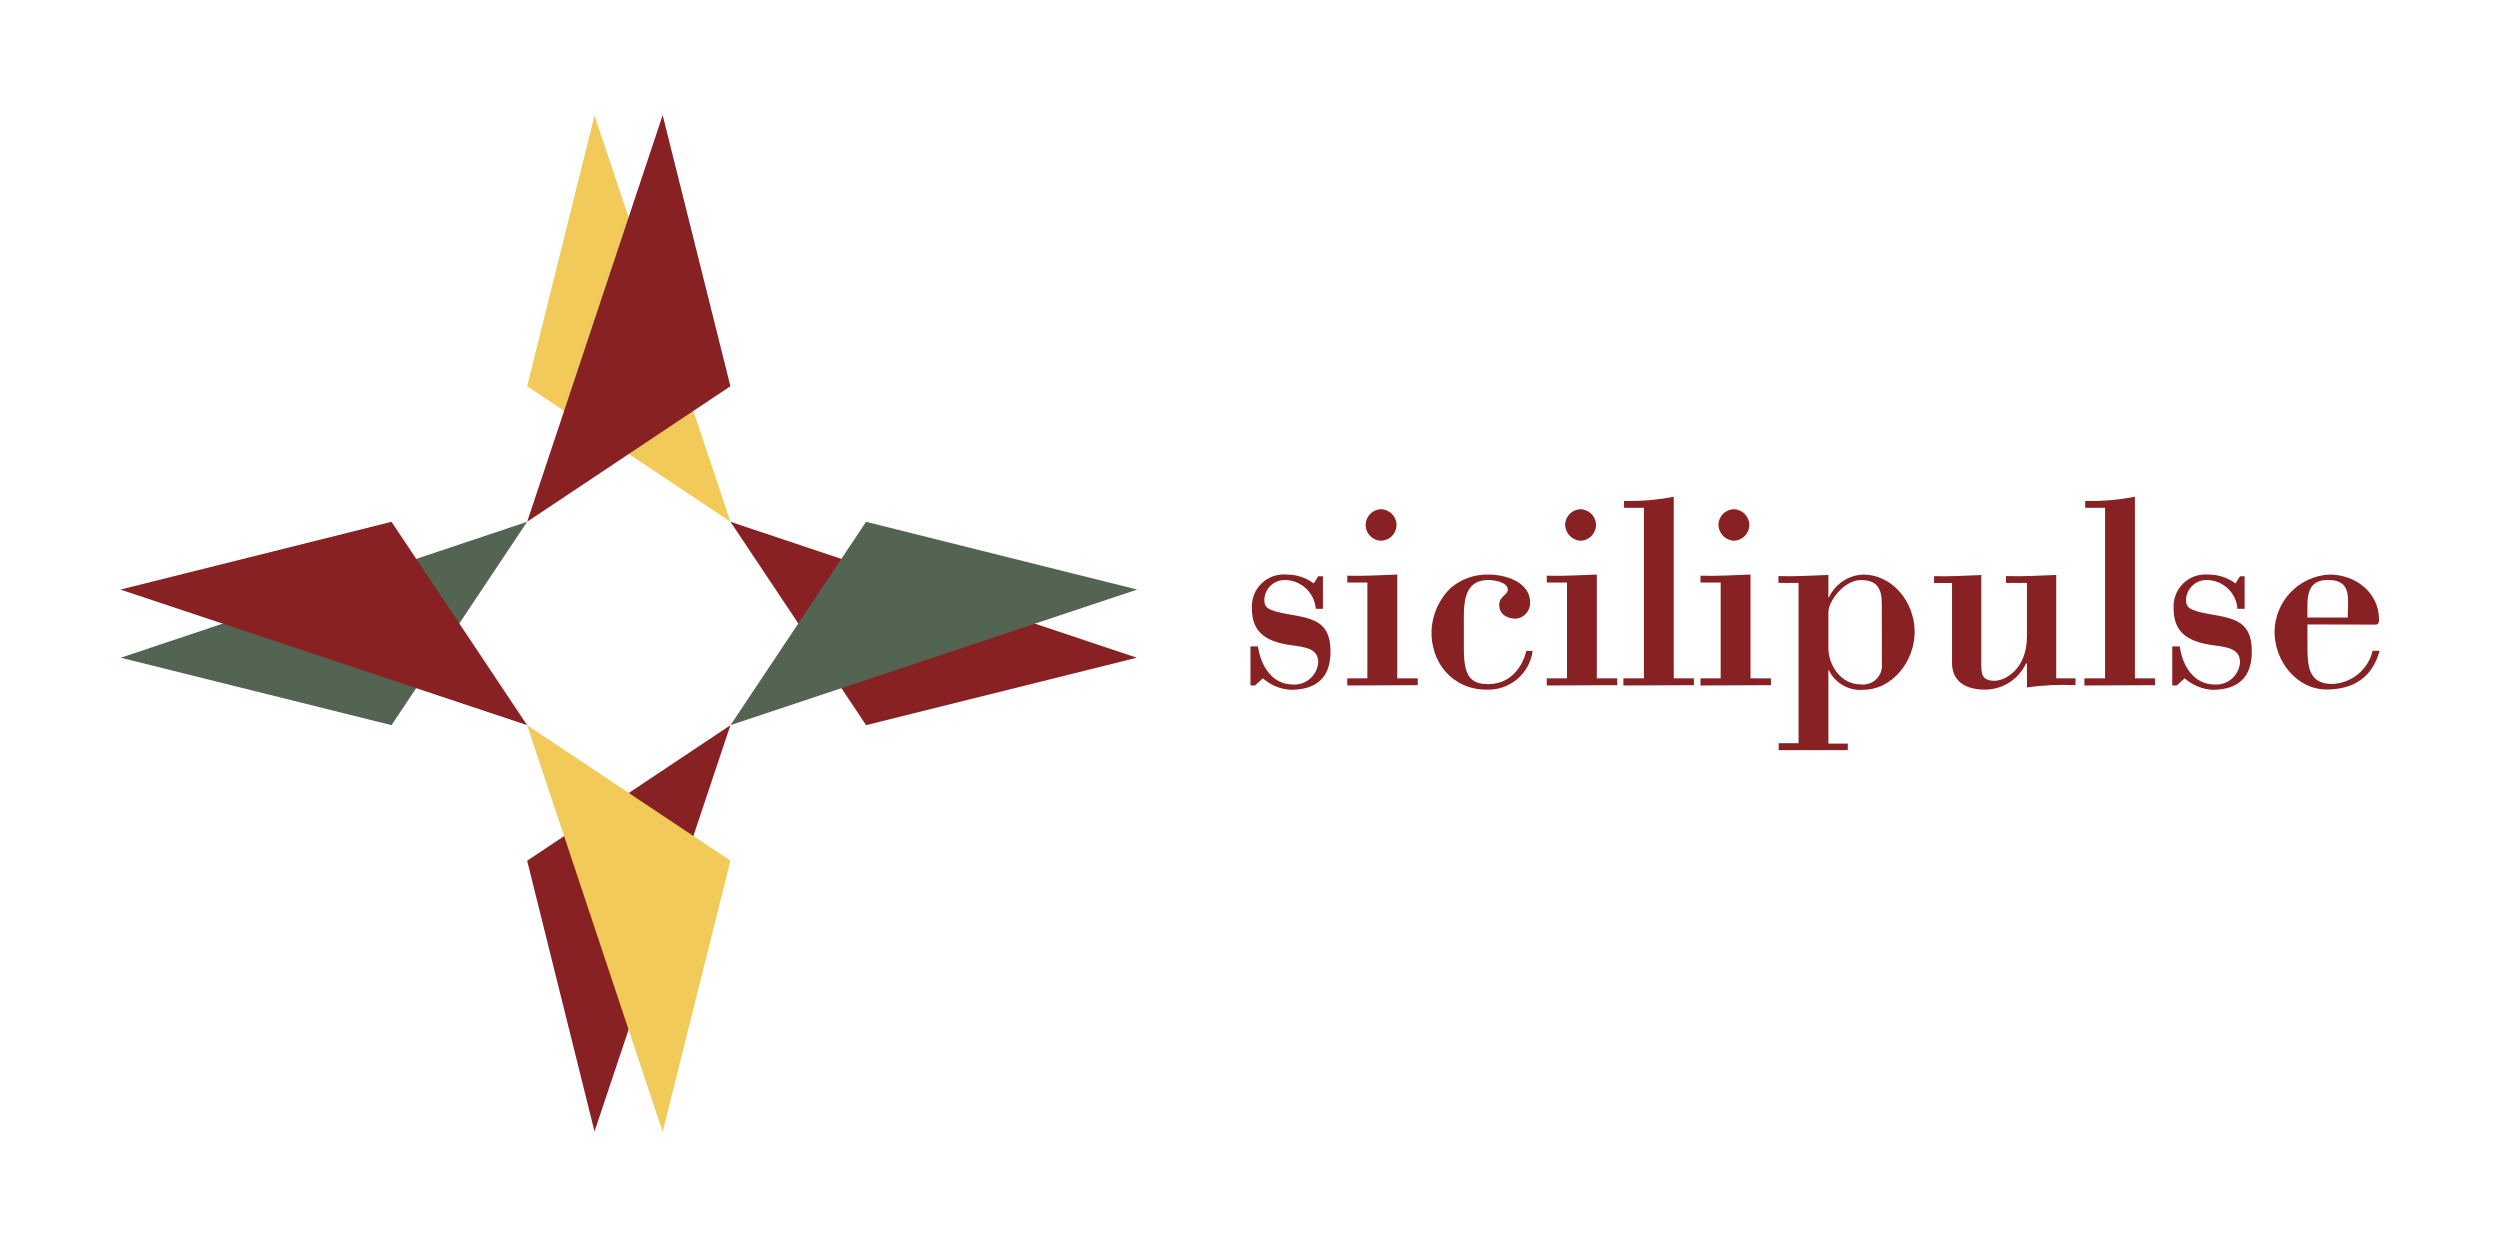
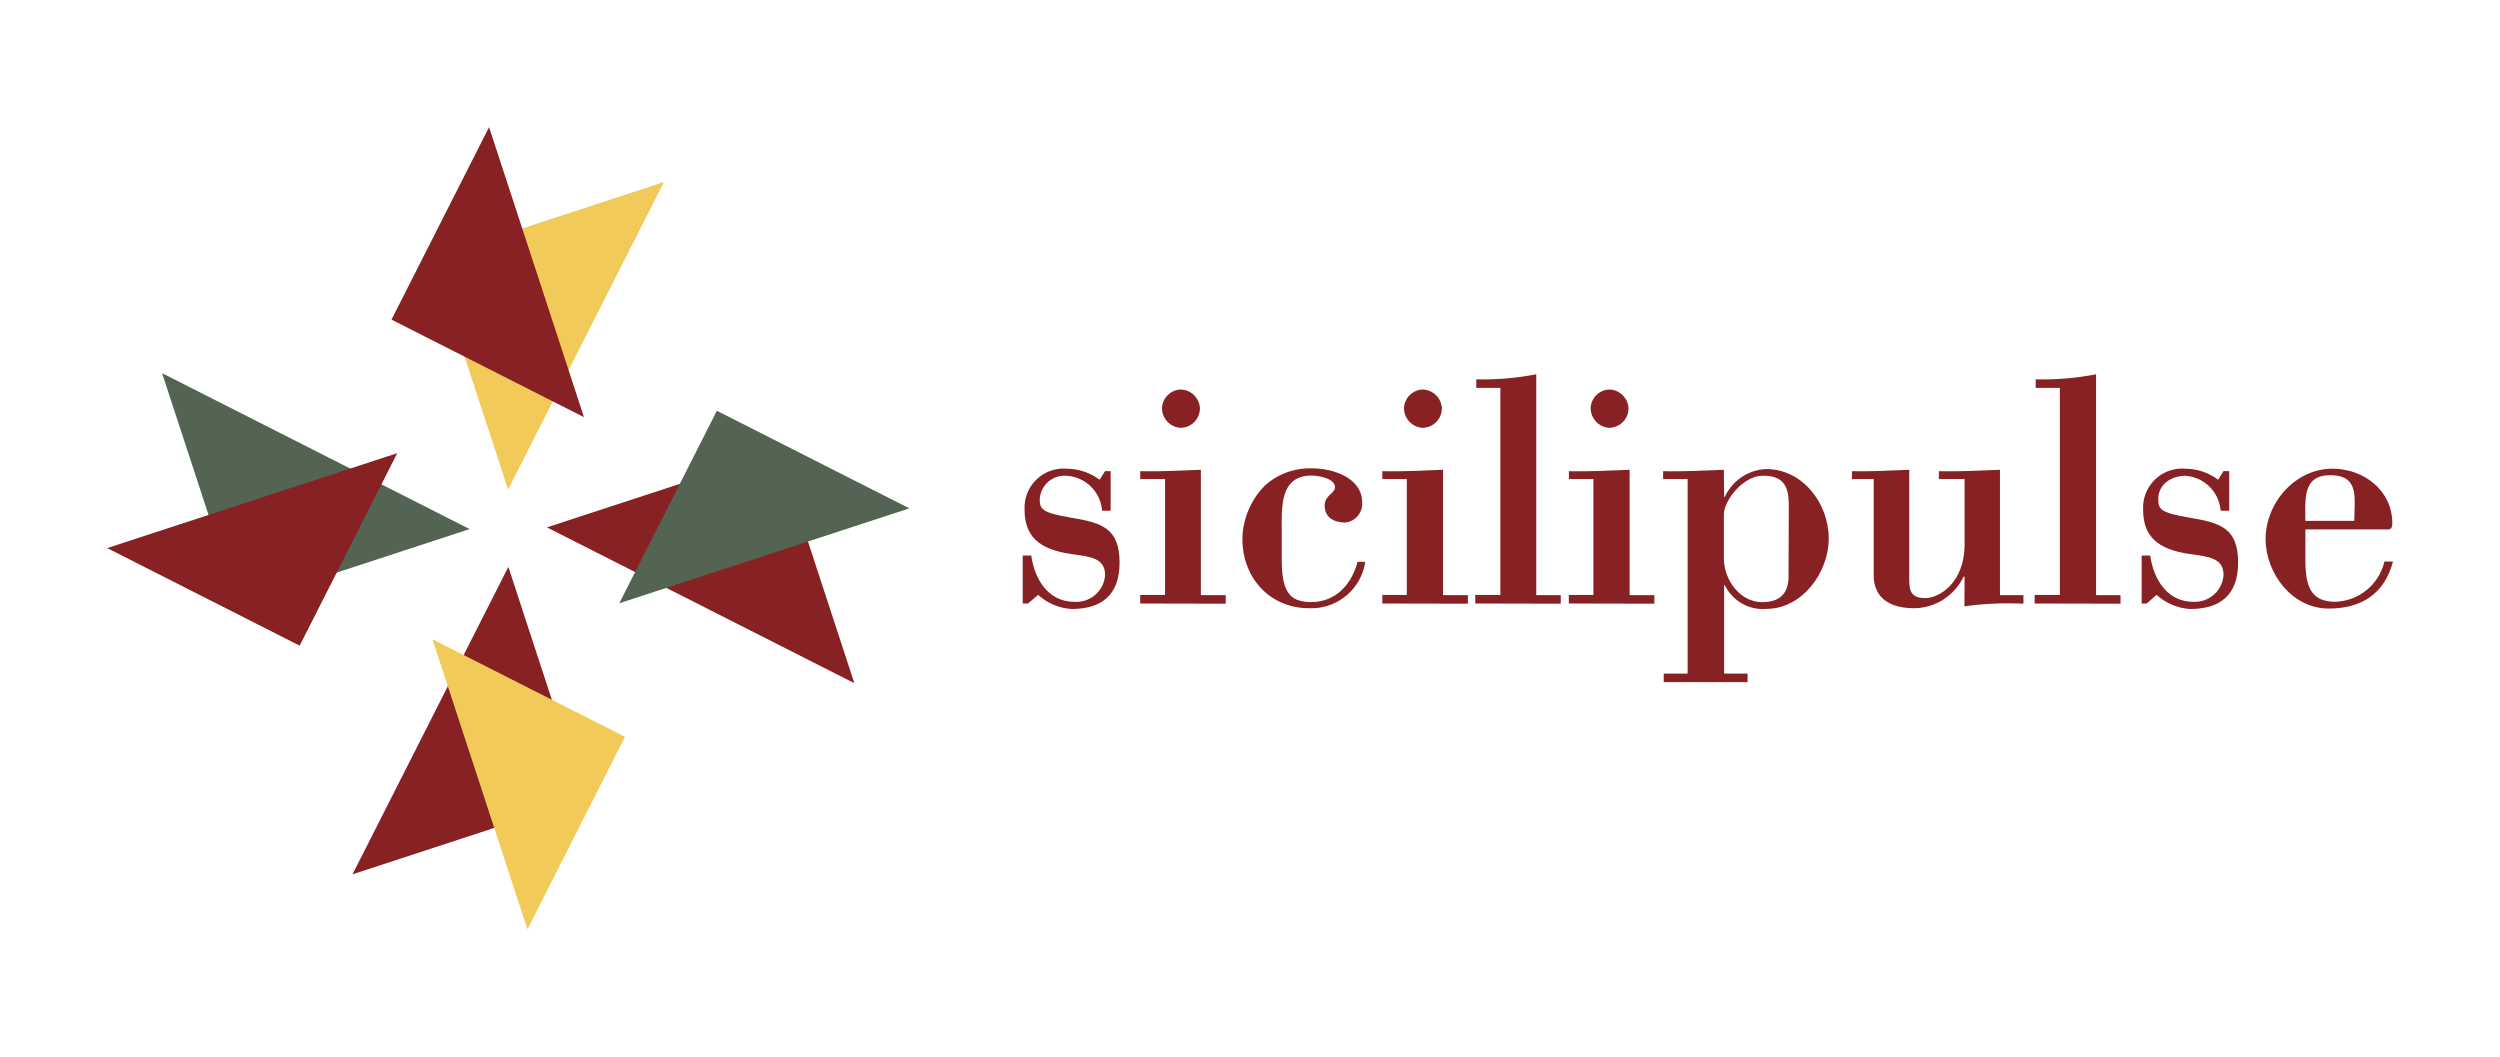
- <svg xmlns="http://www.w3.org/2000/svg" viewBox="0 0 313.28 156.26">
+ <svg xmlns="http://www.w3.org/2000/svg" viewBox="0 0 291.83 123.32">
  <defs>
-     <style>.cls-1{fill:#f2ca59;}.cls-2{fill:#882123;}.cls-3{fill:#536453;}</style>
+     <style>.cls-1{fill:#882123;}.cls-2{fill:#f2ca59;}.cls-3{fill:#536453;}</style>
  </defs>
  <g id="Livello_3" data-name="Livello 3">
-     <polygon class="cls-1" points="74.5 14.47 66.06 48.4 91.53 65.38 74.5 14.47" />
-     <polygon class="cls-2" points="83.04 14.43 91.53 48.4 66.06 65.38 83.04 14.43" />
-     <polygon class="cls-2" points="74.5 141.79 66.06 107.86 91.53 90.88 74.5 141.79" />
-     <polygon class="cls-1" points="83.04 141.83 91.53 107.86 66.06 90.88 83.04 141.83" />
-     <polygon class="cls-3" points="15.13 82.42 49.06 90.87 66.05 65.39 15.13 82.42" />
-     <polygon class="cls-2" points="15.09 73.88 49.06 65.39 66.05 90.87 15.09 73.88" />
-     <polygon class="cls-2" points="142.45 82.42 108.53 90.87 91.54 65.39 142.45 82.42" />
-     <polygon class="cls-3" points="142.5 73.88 108.53 65.39 91.54 90.87 142.5 73.88" />
-     <path class="cls-2" d="M157.26,85.9h-.56V81h.94c.35,2.46,1.77,4.78,4.4,4.78A3,3,0,0,0,165.19,83c0-1.73-1.59-1.91-3.4-2.15-3.56-.48-4.91-1.94-4.91-4.6A4,4,0,0,1,161.24,72a5.64,5.64,0,0,1,3.39,1.11l.56-.9h.59v4.08h-.9a3.91,3.91,0,0,0-3.64-3.6,2.56,2.56,0,0,0-2.8,2.39c0,1,.17,1.42,3.29,1.94s5,1.08,5,4.64c0,3.33-1.84,4.78-5,4.78A5.69,5.69,0,0,1,158.26,85Z" />
-     <path class="cls-2" d="M168.83,85.9V85h2.52v-12h-2.52v-.86c2,.07,4.15-.07,6.26-.14V85h2.57v.86ZM173,67.76a2,2,0,0,1-1.87-2.08A2,2,0,0,1,173,63.81a2,2,0,0,1,2,1.87A2,2,0,0,1,173,67.76Z" />
-     <path class="cls-2" d="M183.44,81.33c0,3.29.76,4.4,3.05,4.4,2.49,0,4.16-1.73,4.78-4.16h.79a5.6,5.6,0,0,1-5.78,4.85c-4.22,0-7.06-3.36-6.89-7.51a8,8,0,0,1,2.32-5.16A7,7,0,0,1,186.59,72c2.08,0,5.16.94,5.16,3.53a2,2,0,0,1-1.73,2c-1.07,0-2.15-.45-2.15-1.76,0-1,1.08-1.25,1.08-1.87,0-1-1.87-1.22-2.43-1.22-3.36,0-3.08,3.43-3.08,5.89Z" />
-     <path class="cls-2" d="M193.83,85.9V85h2.53v-12h-2.53v-.86c2,.07,4.16-.07,6.27-.14V85h2.56v.86ZM198,67.76a2.06,2.06,0,0,1-1.87-2.08A2,2,0,0,1,198,63.81,2,2,0,0,1,200,65.68,2,2,0,0,1,198,67.76Z" />
-     <path class="cls-2" d="M203.43,85.9V85H206V63.63h-2.49v-.86a28.76,28.76,0,0,0,6.23-.52V85h2.53v.86Z" />
-     <path class="cls-2" d="M213.09,85.9V85h2.53v-12h-2.53v-.86c2,.07,4.16-.07,6.27-.14V85h2.56v.86Zm4.12-18.14a2.06,2.06,0,0,1-1.87-2.08,2,2,0,0,1,1.87-1.87,2,2,0,0,1,2,1.87A2,2,0,0,1,217.21,67.76Z" />
-     <path class="cls-2" d="M229.12,74.86h.07A4.94,4.94,0,0,1,233.45,72c3.78,0,6.48,3.53,6.48,7.17s-2.74,7.27-6.48,7.27A4.35,4.35,0,0,1,229.19,84h-.07v9.18h2.43V94h-8.66v-.87h2.49V73.05h-2.52v-.86c2,.07,4.15-.07,6.26-.14Zm6.69.83c0-1.87-.52-3-2.63-3s-4.06,2.67-4.06,4v4.5c0,2.25,1.63,4.57,4,4.57a2.38,2.38,0,0,0,2.7-2.63Z" />
-     <path class="cls-2" d="M254,83.13h-.11a5.7,5.7,0,0,1-5.09,3.29c-3.32,0-4.19-1.73-4.19-3.36v-10h-2.25v-.86c1.73.07,3.85-.07,5.92-.14V82.82c0,1.42-.1,2.49,1.67,2.49,1.28,0,4.05-1.42,4.05-5.57V73.05h-2.63v-.86c2.11.07,4.22-.07,6.3-.14V85h2.42v.86a32.59,32.59,0,0,0-6.09.28Z" />
-     <path class="cls-2" d="M261.2,85.9V85h2.59V63.63H261.3v-.86a28.76,28.76,0,0,0,6.23-.52V85h2.53v.86Z" />
-     <path class="cls-2" d="M272.76,85.9h-.55V81h.94c.34,2.46,1.76,4.78,4.39,4.78A3,3,0,0,0,280.7,83c0-1.73-1.6-1.91-3.4-2.15-3.57-.48-4.92-1.94-4.92-4.6A4,4,0,0,1,276.75,72a5.66,5.66,0,0,1,3.39,1.11l.56-.9h.58v4.08h-.9a3.89,3.89,0,0,0-3.63-3.6,2.57,2.57,0,0,0-2.81,2.39c0,1,.18,1.42,3.29,1.94s4.95,1.08,4.95,4.64c0,3.33-1.83,4.78-4.95,4.78A5.69,5.69,0,0,1,273.77,85Z" />
-     <path class="cls-2" d="M289.15,78.25V81c0,2.42.13,4.71,3.08,4.71a5.41,5.41,0,0,0,5.09-4.16h.87c-.91,3.36-3.29,4.85-6.65,4.85-3.78,0-6.51-3.63-6.51-7.17A7.24,7.24,0,0,1,291.92,72c3.22,0,6.2,2.22,6.2,5.65,0,.72-.32.62-.87.62Zm5.05-.87c0-2.32.59-4.71-2.49-4.71-2.88,0-2.56,2.53-2.56,4.71Z" />
+     <path class="cls-1" d="M120,70.45h-.62v-5.6h1c.39,2.78,2,5.4,5,5.4A3.36,3.36,0,0,0,129,67.12c0-2-1.8-2.15-3.84-2.43-4-.54-5.56-2.19-5.56-5.2a4.56,4.56,0,0,1,4.93-4.78A6.46,6.46,0,0,1,128.36,56l.63-1h.66v4.62h-1a4.41,4.41,0,0,0-4.11-4.08,2.9,2.9,0,0,0-3.17,2.71c0,1.17.2,1.6,3.72,2.19s5.6,1.21,5.6,5.24c0,3.76-2.08,5.41-5.6,5.41a6.4,6.4,0,0,1-3.91-1.65Z" />
+     <path class="cls-1" d="M133.1,70.45v-1H136V55.92H133.1V55c2.31.07,4.7-.08,7.08-.16V69.47h2.9v1Zm4.66-20.51a2.32,2.32,0,0,1-2.12-2.35,2.28,2.28,0,0,1,2.12-2.12,2.31,2.31,0,0,1,2.31,2.12A2.28,2.28,0,0,1,137.76,49.94Z" />
+     <path class="cls-1" d="M149.62,65.28c0,3.72.86,5,3.44,5,2.82,0,4.7-2,5.41-4.7h.9A6.35,6.35,0,0,1,152.83,71c-4.78,0-8-3.8-7.79-8.5a9.11,9.11,0,0,1,2.62-5.83,7.89,7.89,0,0,1,5.52-2c2.35,0,5.83,1.06,5.83,4A2.22,2.22,0,0,1,157.06,61c-1.22,0-2.43-.5-2.43-2,0-1.18,1.21-1.41,1.21-2.12,0-1.09-2.11-1.37-2.74-1.37-3.79,0-3.48,3.88-3.48,6.66Z" />
+     <path class="cls-1" d="M161.36,70.45v-1h2.86V55.92h-2.86V55c2.31.07,4.7-.08,7.09-.16V69.47h2.9v1ZM166,49.94a2.32,2.32,0,0,1-2.11-2.35A2.28,2.28,0,0,1,166,45.47a2.31,2.31,0,0,1,2.31,2.12A2.28,2.28,0,0,1,166,49.94Z" />
+     <path class="cls-1" d="M172.21,70.45v-1h2.93V45.28h-2.81v-1a32.46,32.46,0,0,0,7-.59V69.47h2.86v1Z" />
+     <path class="cls-1" d="M183.13,70.45v-1H186V55.92h-2.86V55c2.31.07,4.7-.08,7.09-.16V69.47h2.89v1Zm4.66-20.51a2.32,2.32,0,0,1-2.11-2.35,2.27,2.27,0,0,1,2.11-2.12,2.31,2.31,0,0,1,2.31,2.12A2.28,2.28,0,0,1,187.79,49.94Z" />
+     <path class="cls-1" d="M201.26,58h.08a5.59,5.59,0,0,1,4.81-3.25c4.27,0,7.32,4,7.32,8.1,0,4-3.09,8.23-7.32,8.23a4.91,4.91,0,0,1-4.81-2.78h-.08V78.63H204v1h-9.79v-1H197V55.92h-2.86V55c2.31.07,4.7-.08,7.09-.16Zm7.55.94c0-2.11-.58-3.41-3-3.41s-4.58,3-4.58,4.51v5.09c0,2.54,1.84,5.16,4.5,5.16,2,0,3.05-1,3.05-3Z" />
+     <path class="cls-1" d="M229.33,67.32h-.12A6.46,6.46,0,0,1,223.46,71c-3.76,0-4.74-2-4.74-3.8V55.92h-2.54V55c1.95.07,4.34-.08,6.69-.16V67c0,1.61-.12,2.82,1.88,2.82,1.45,0,4.58-1.6,4.58-6.3V55.92h-3V55c2.39.07,4.78-.08,7.13-.16V69.47h2.74v1a36.84,36.84,0,0,0-6.89.31Z" />
+     <path class="cls-1" d="M237.51,70.45v-1h2.94V45.28h-2.82v-1a32.5,32.5,0,0,0,7.05-.59V69.47h2.85v1Z" />
+     <path class="cls-1" d="M250.59,70.45H250v-5.6H251c.39,2.78,2,5.4,5,5.4a3.36,3.36,0,0,0,3.56-3.13c0-2-1.8-2.15-3.83-2.43-4-.54-5.56-2.19-5.56-5.2a4.56,4.56,0,0,1,4.93-4.78A6.46,6.46,0,0,1,258.93,56l.62-1h.67v4.62h-1a4.42,4.42,0,0,0-4.11-4.08c-1.53,0-3.17.9-3.17,2.71,0,1.17.19,1.6,3.72,2.19s5.6,1.21,5.6,5.24c0,3.76-2.08,5.41-5.6,5.41a6.43,6.43,0,0,1-3.92-1.65Z" />
+     <path class="cls-1" d="M269.11,61.8v3.13c0,2.74.15,5.32,3.48,5.32a6.1,6.1,0,0,0,5.75-4.7h1c-1,3.8-3.72,5.49-7.51,5.49-4.27,0-7.36-4.12-7.36-8.11,0-4.3,3.52-8.22,7.79-8.22,3.64,0,7,2.51,7,6.38,0,.82-.36.71-1,.71Zm5.71-1c0-2.62.67-5.33-2.82-5.33-3.25,0-2.89,2.86-2.89,5.33Z" />
+     <polygon class="cls-2" points="50.46 30.11 59.31 57.15 77.5 21.25 50.46 30.11" />
+     <polygon class="cls-1" points="45.7 37.31 68.17 48.7 57.09 14.84 45.7 37.31" />
+     <polygon class="cls-1" points="68.19 93.21 59.34 66.17 41.15 102.06 68.19 93.21" />
+     <polygon class="cls-2" points="72.96 86.01 50.48 74.62 61.57 108.48 72.96 86.01" />
+     <polygon class="cls-3" points="27.78 70.61 54.82 61.76 18.92 43.56 27.78 70.61" />
+     <polygon class="cls-1" points="34.98 75.37 46.37 52.9 12.51 63.98 34.98 75.37" />
+     <polygon class="cls-1" points="90.88 52.71 63.84 61.56 99.73 79.75 90.88 52.71" />
+     <polygon class="cls-3" points="83.68 47.95 72.29 70.42 106.15 59.34 83.68 47.95" />
  </g>
</svg>
